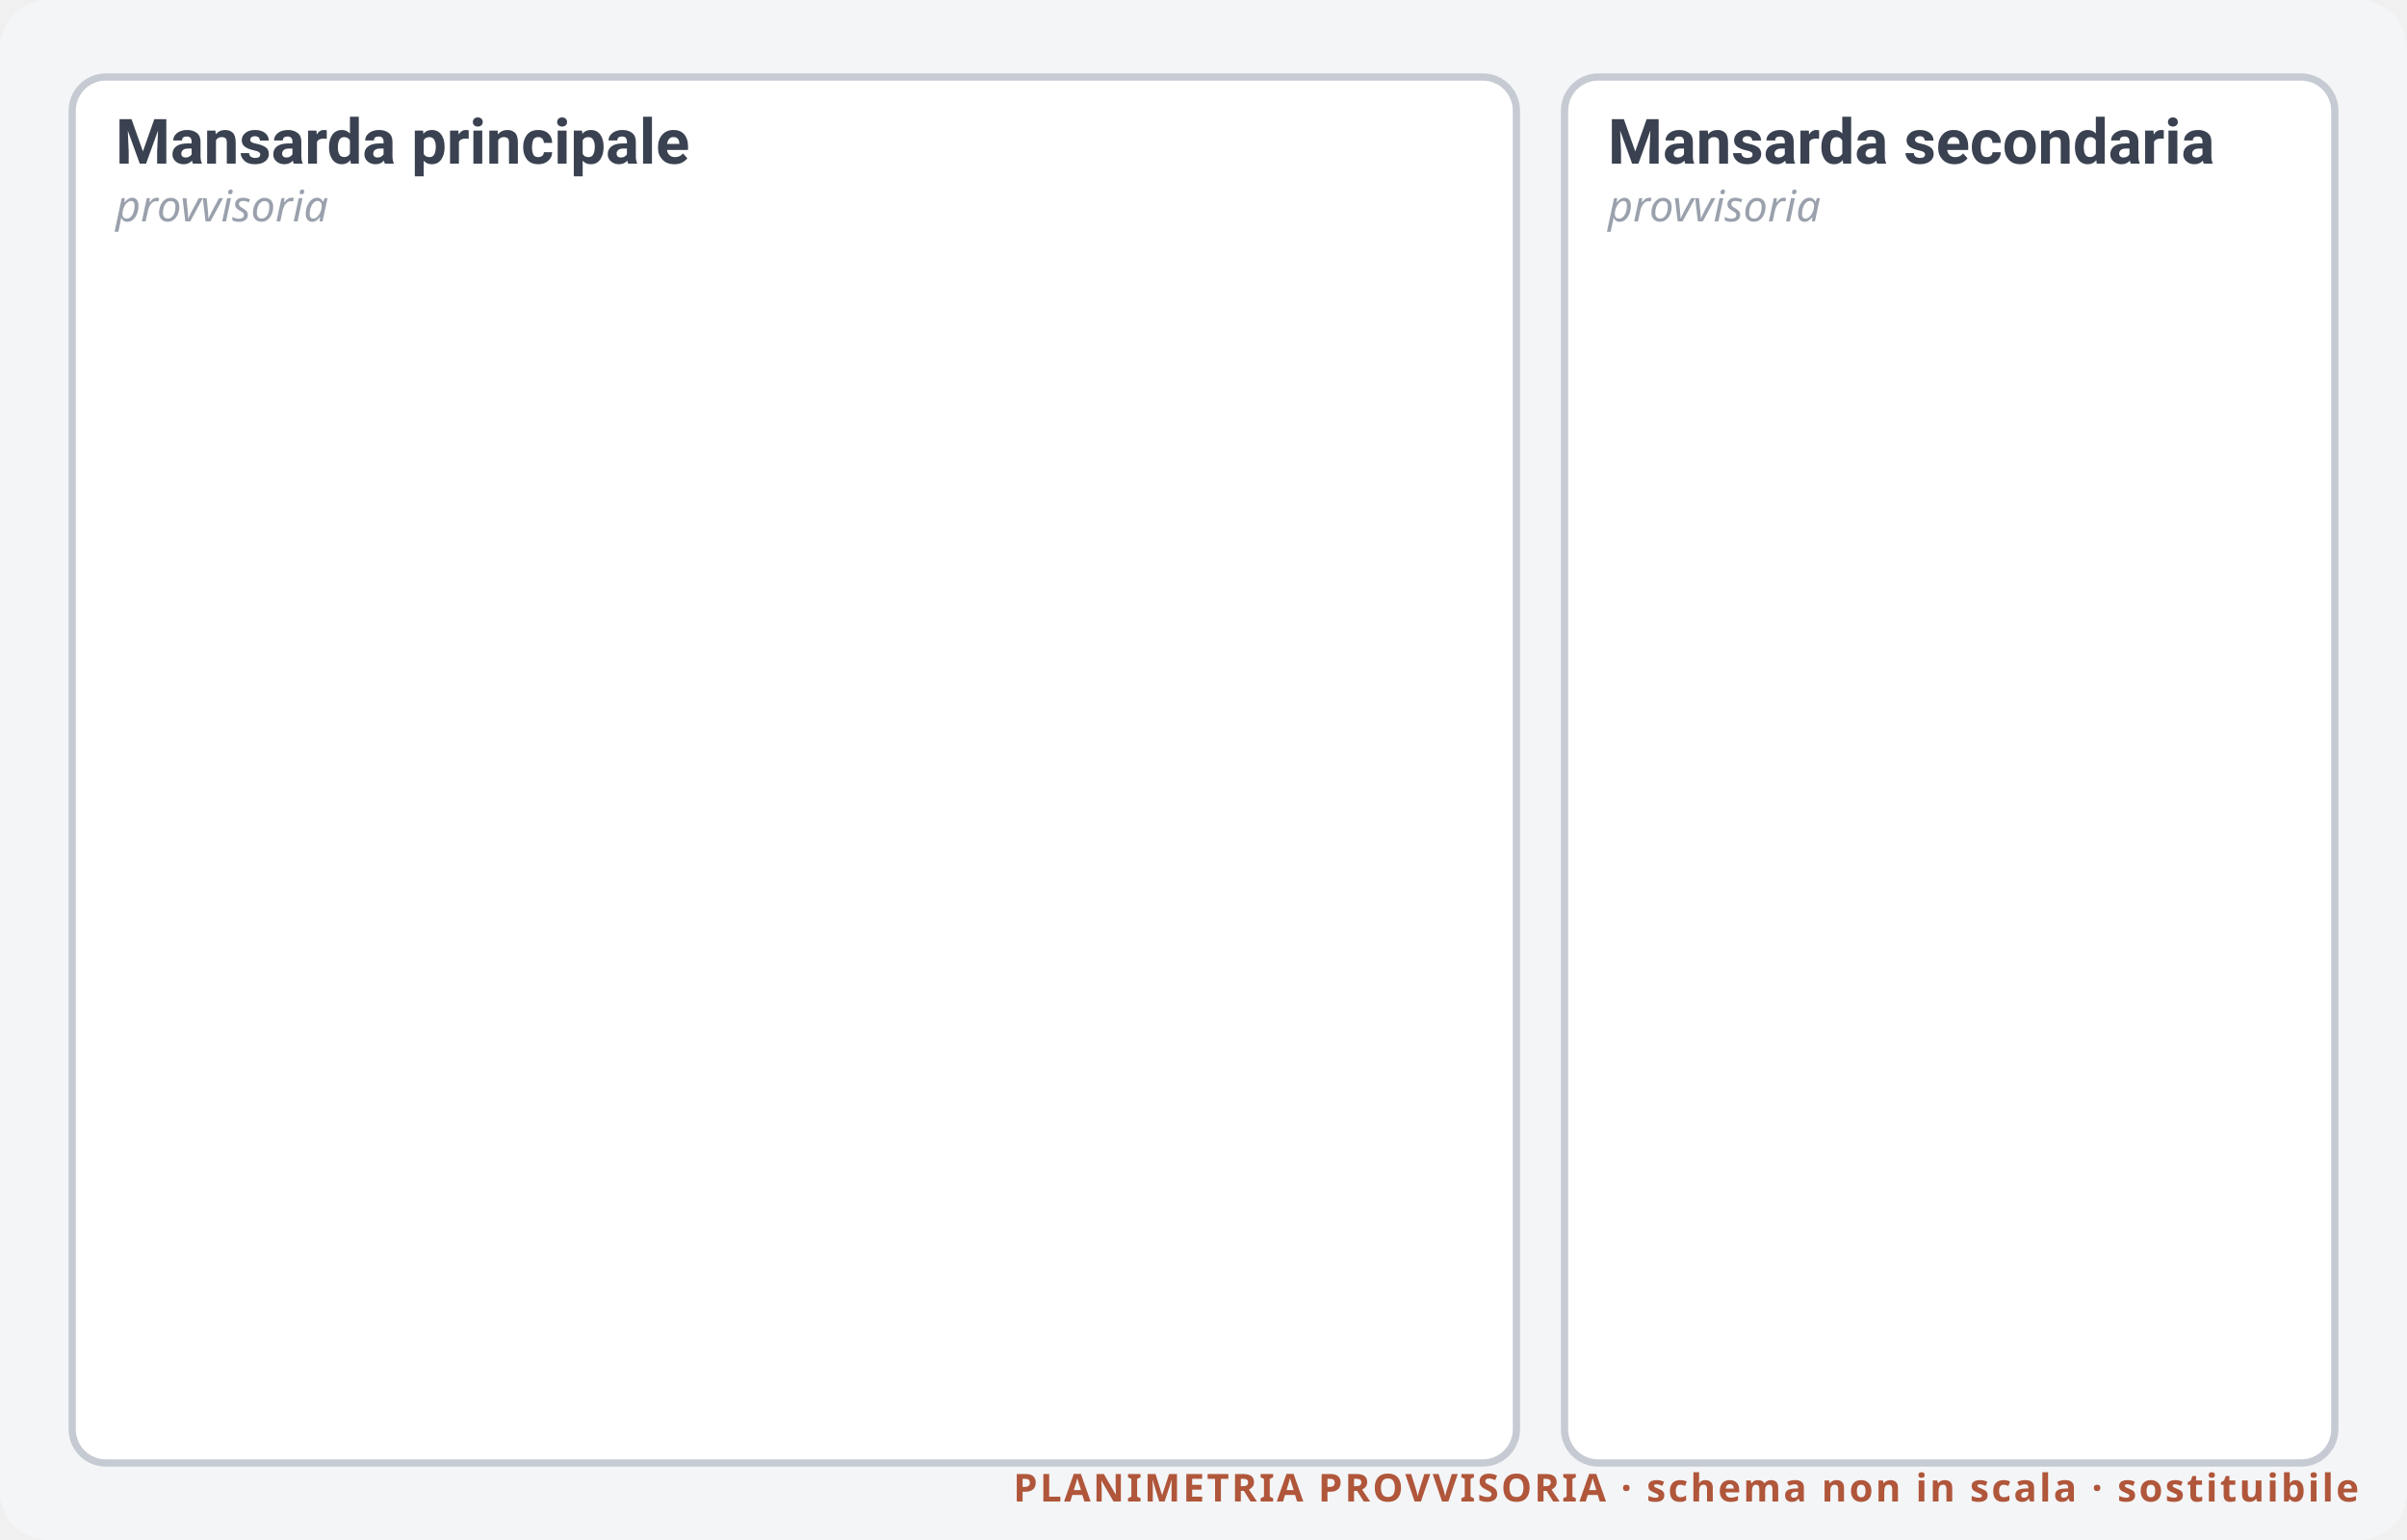
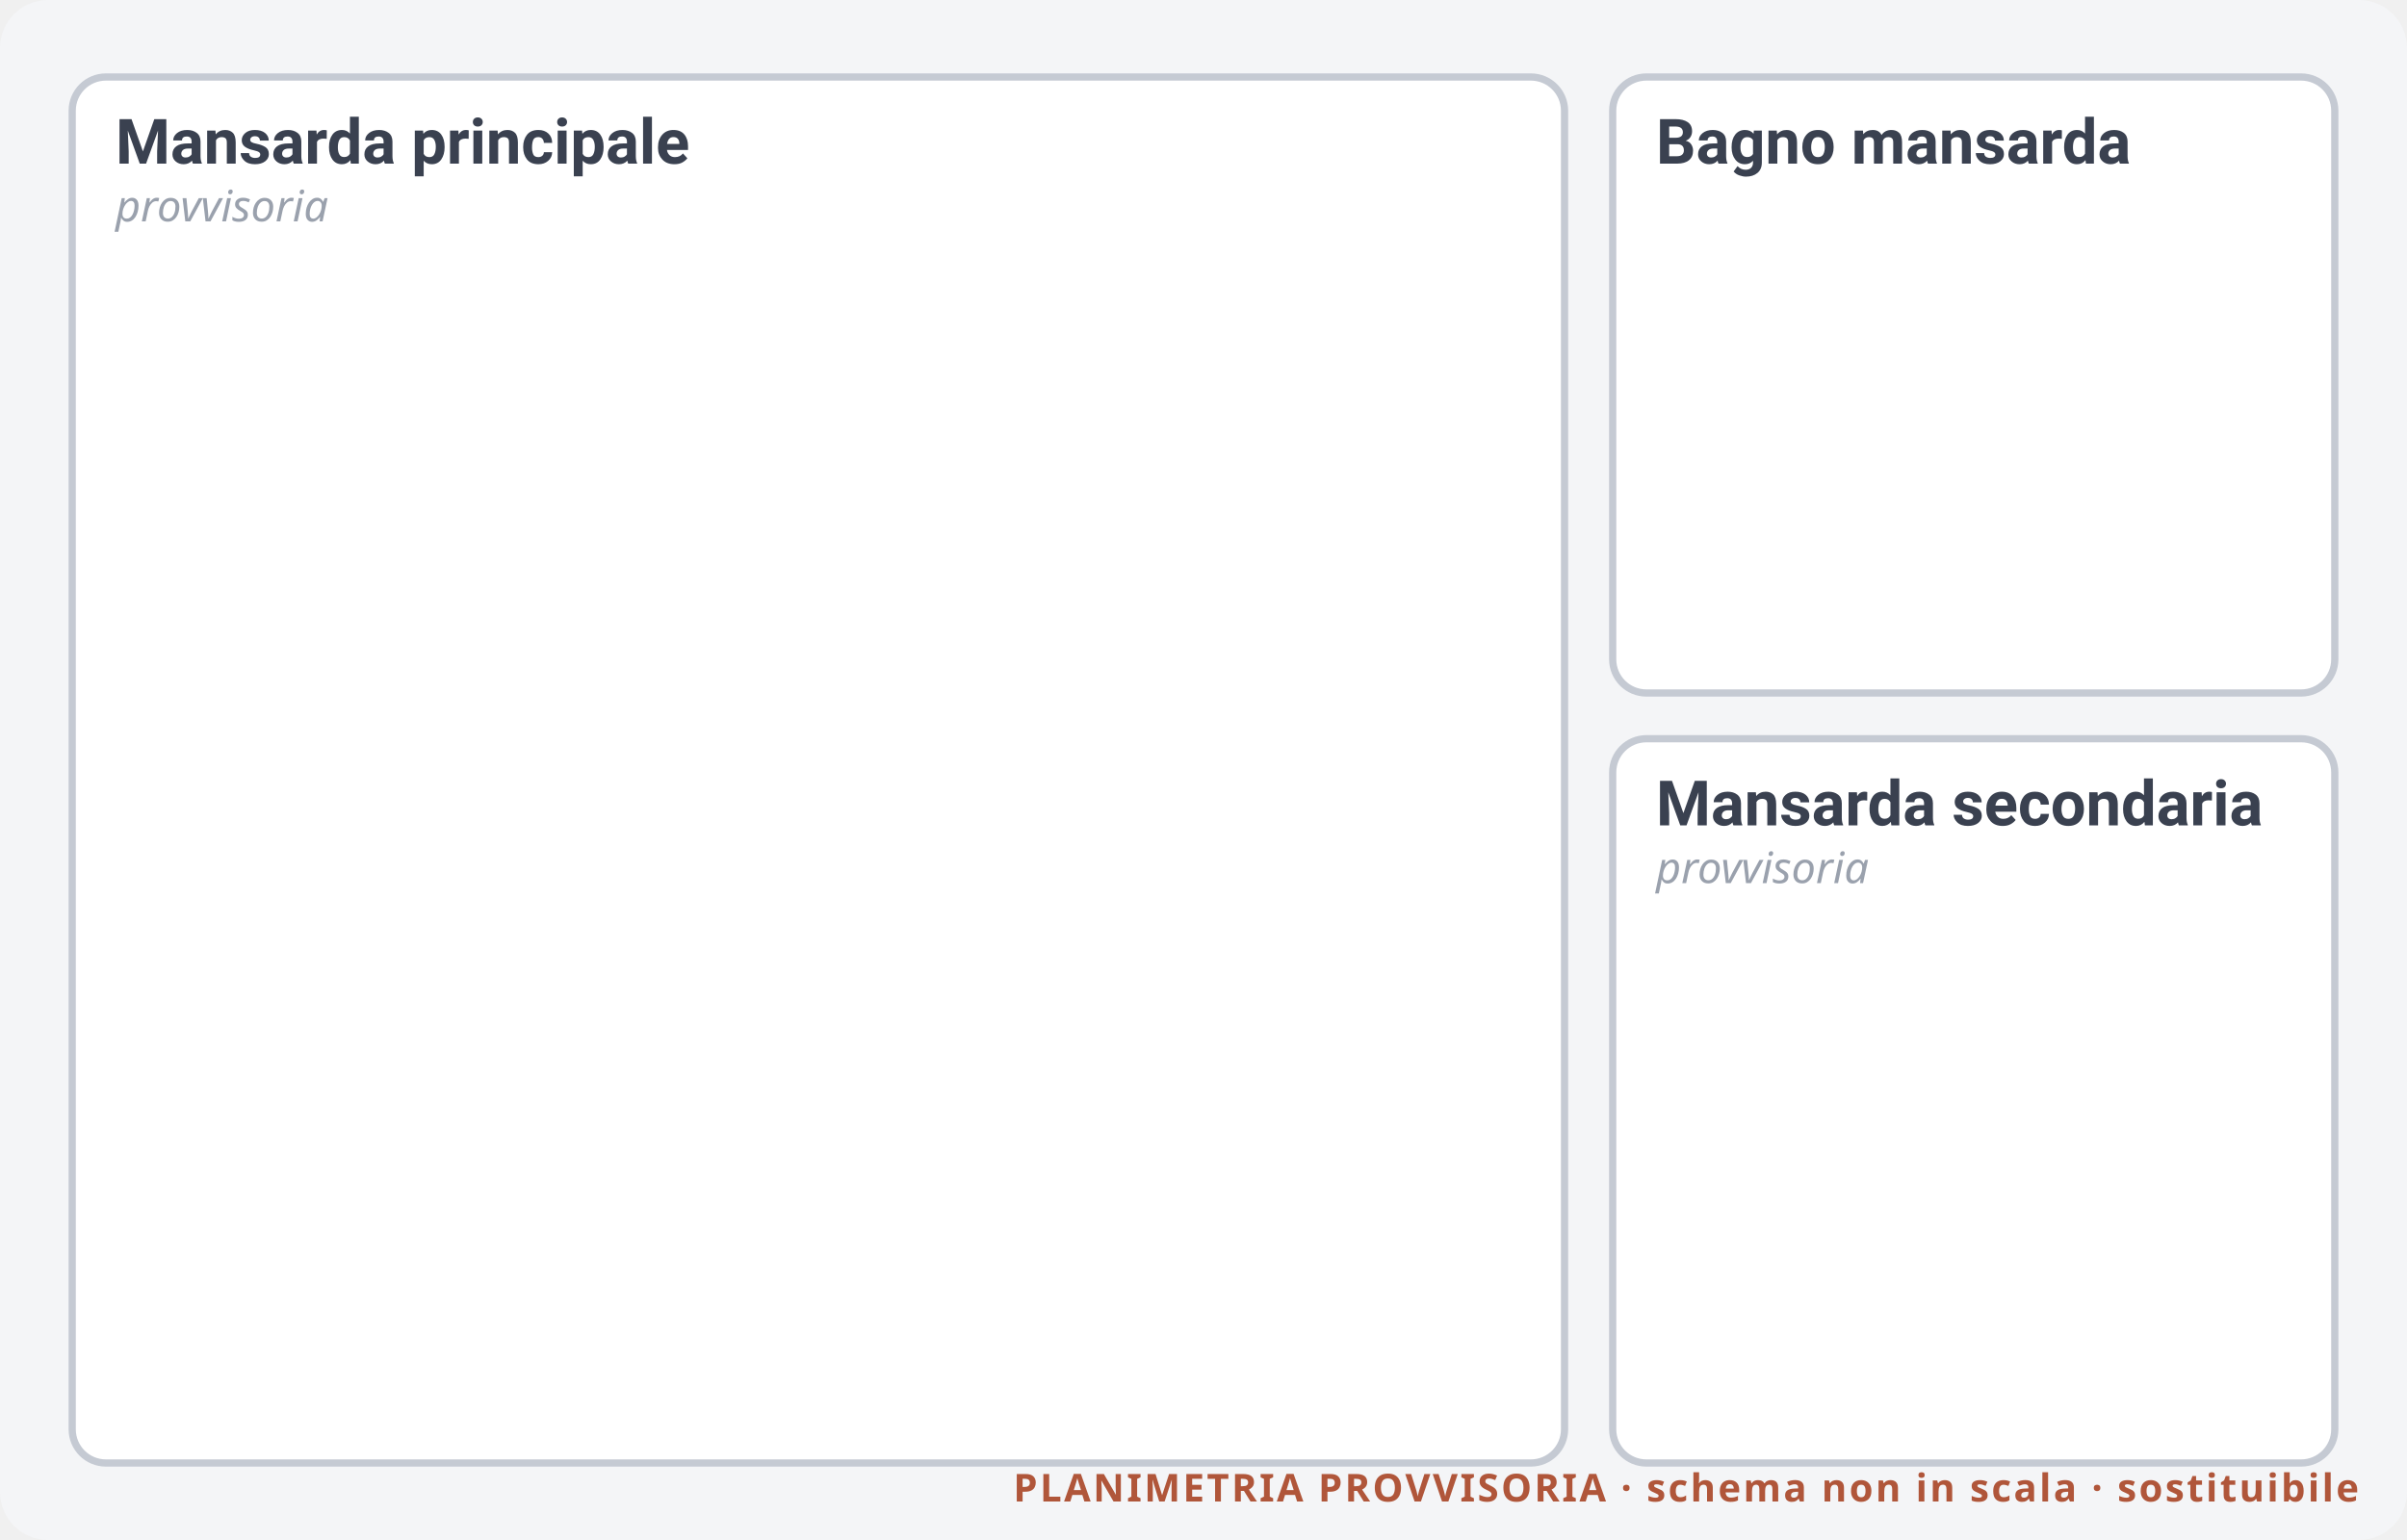
<svg xmlns="http://www.w3.org/2000/svg" viewBox="0 0 1000 640" width="1000" height="640">
  <style>
    .bg { fill: #f4f5f7; }
    .room rect { fill: #ffffff; stroke: #c5cad3; stroke-width: 3; }
    .name { font: 600 26px system-ui, -apple-system, Segoe UI, Roboto, sans-serif; fill: #3a4150; }
    .hint { font: italic 18px system-ui, sans-serif; fill: #9aa1ad; }
    .wm { font: 600 16px system-ui, sans-serif; fill: #b0563a; letter-spacing: 1px; }
  </style>
  <rect class="bg" x="0" y="0" width="1000" height="640" rx="20" />
  <g class="room">
-     <rect x="30" y="32" width="600" height="576" rx="14" />
+     <rect x="30" y="32" width="620" height="576" rx="14" />
    <text x="48" y="68" class="name">Mansarda principale</text>
    <text x="48" y="92" class="hint">provvisoria</text>
  </g>
  <g class="room">
-     <rect x="650" y="32" width="320" height="576" rx="14" />
-     <text x="668" y="68" class="name">Mansarda secondaria</text>
-     <text x="668" y="92" class="hint">provvisoria</text>
+     <rect x="670" y="32" width="300" height="256" rx="14" />
+     <text x="688" y="68" class="name">Bagno mansarda</text>
+   </g>
+   <g class="room">
+     <rect x="670" y="307" width="300" height="301" rx="14" />
+     <text x="688" y="343" class="name">Mansarda secondaria</text>
+     <text x="688" y="367" class="hint">provvisoria</text>
  </g>
  <text x="980" y="624" class="wm" text-anchor="end">PLANIMETRIA PROVVISORIA · schema non in scala · sostituibile</text>
</svg>
